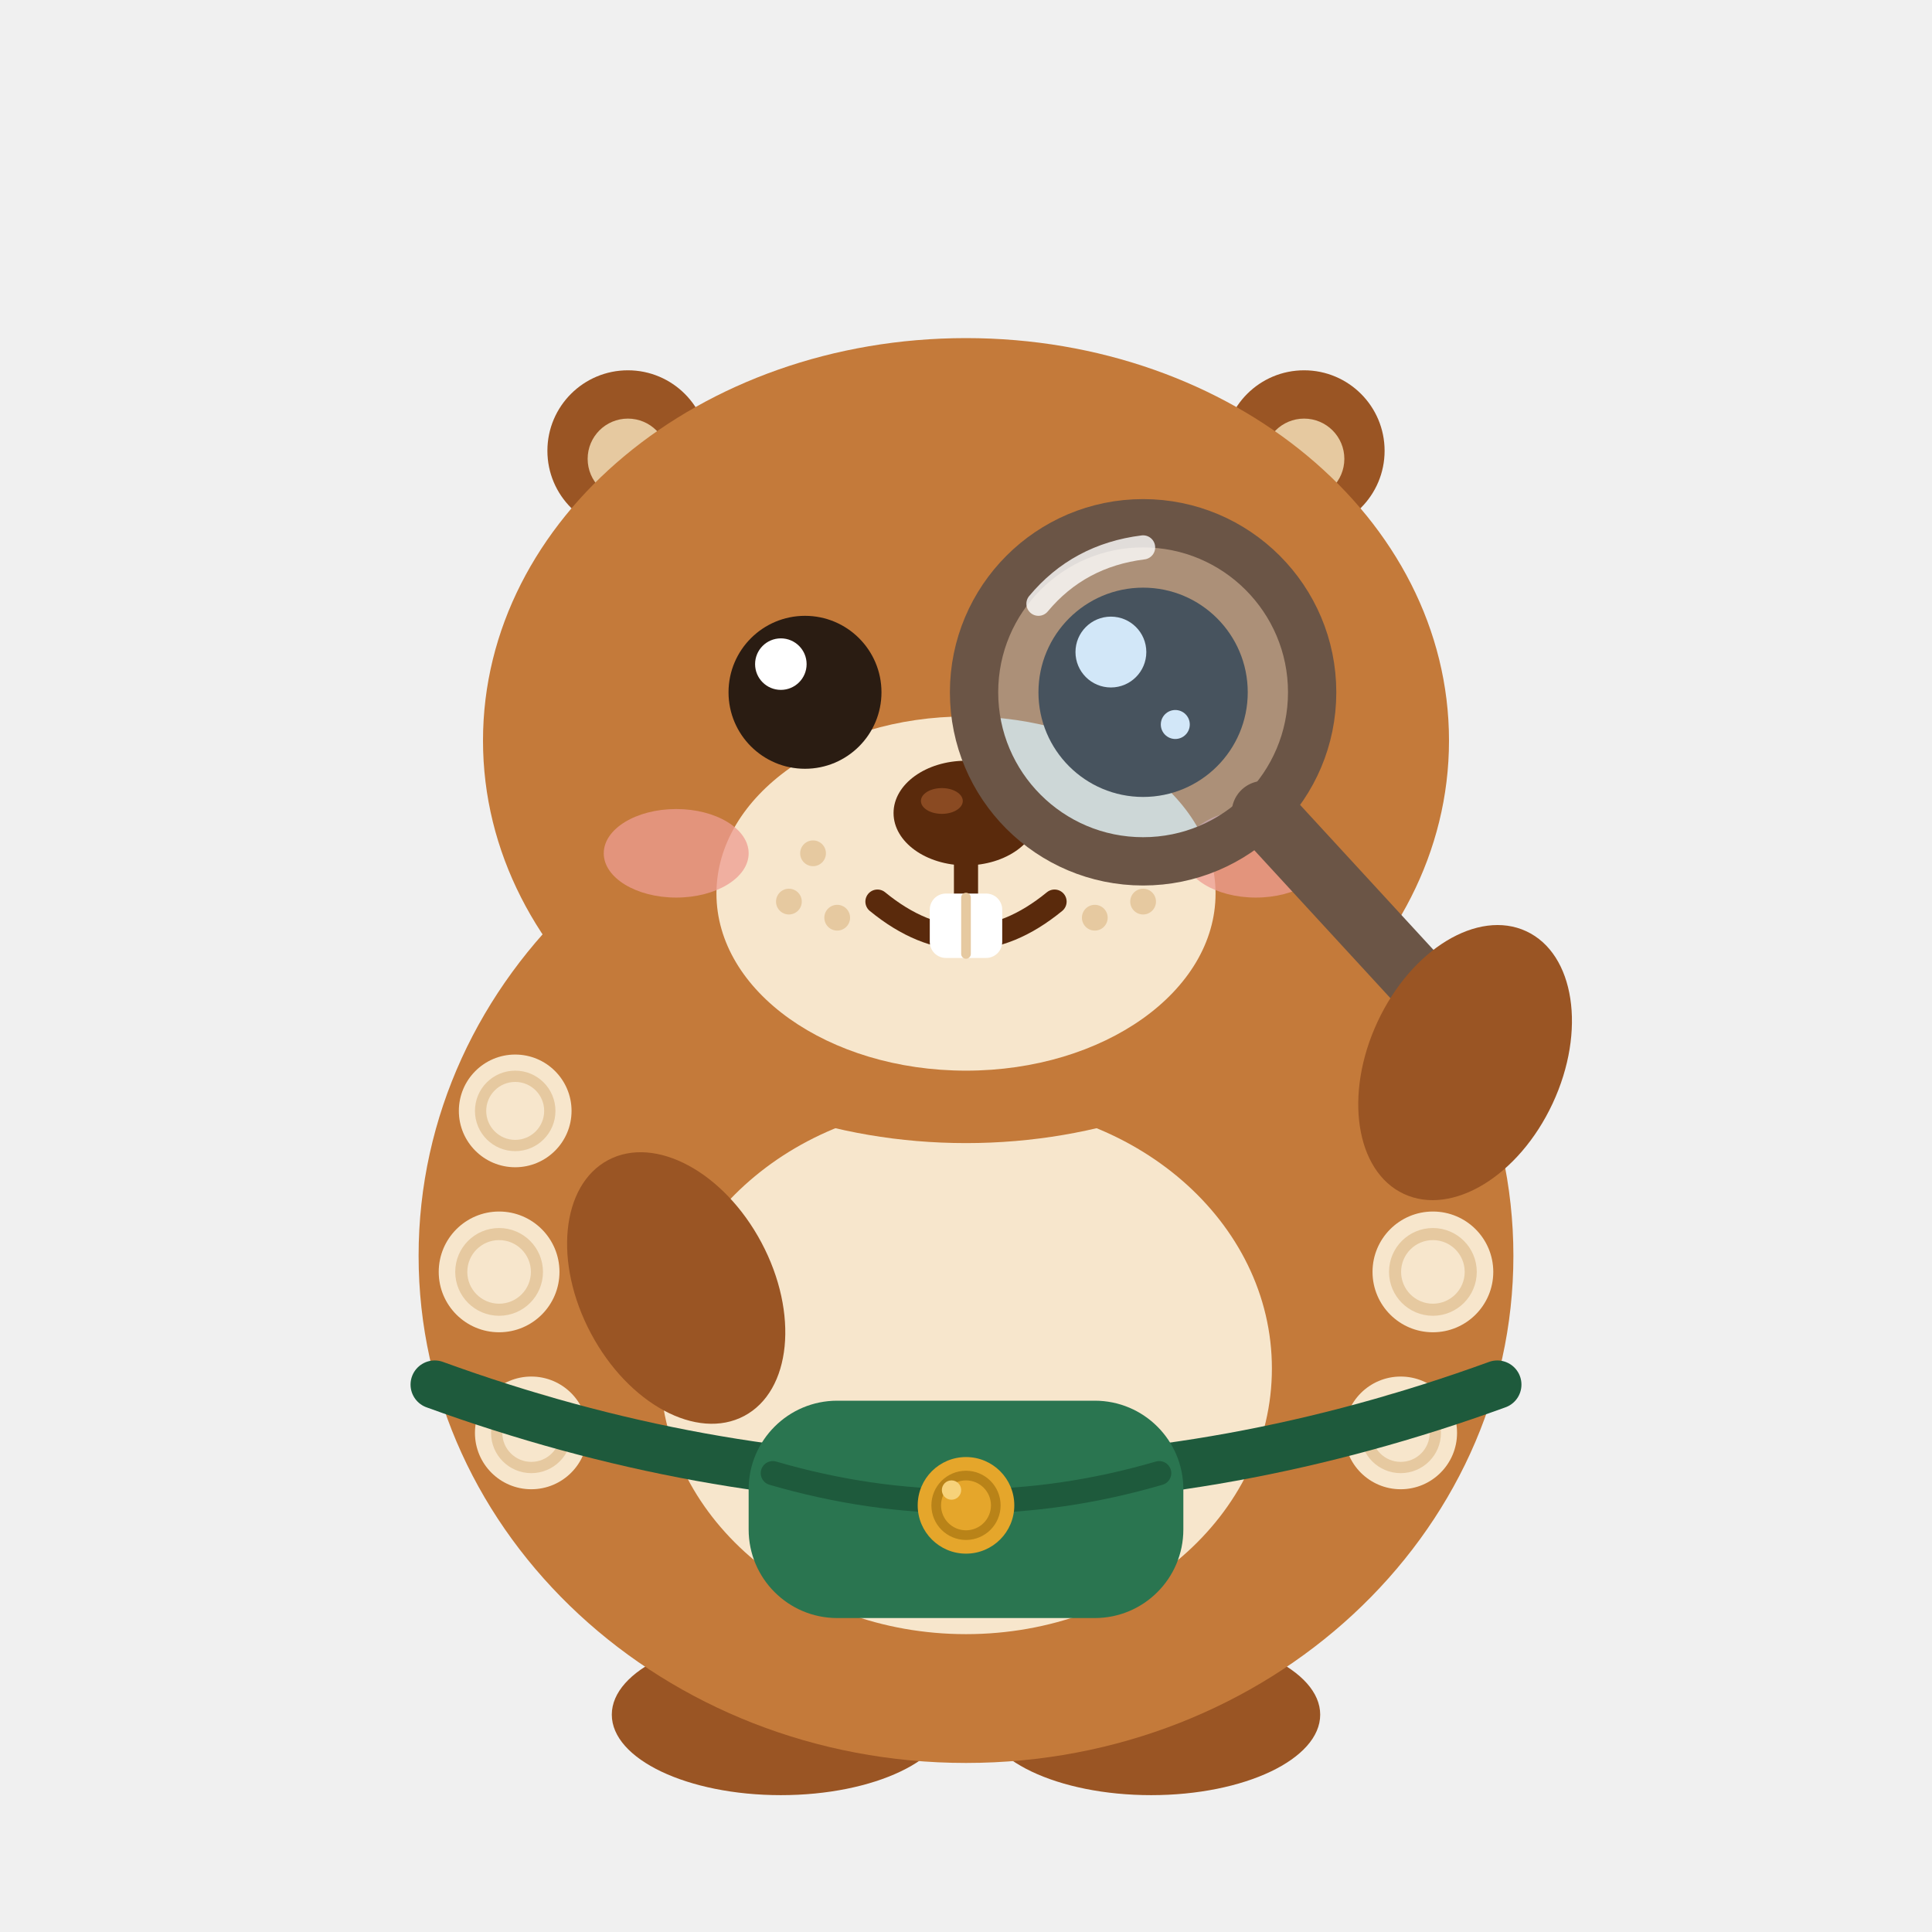
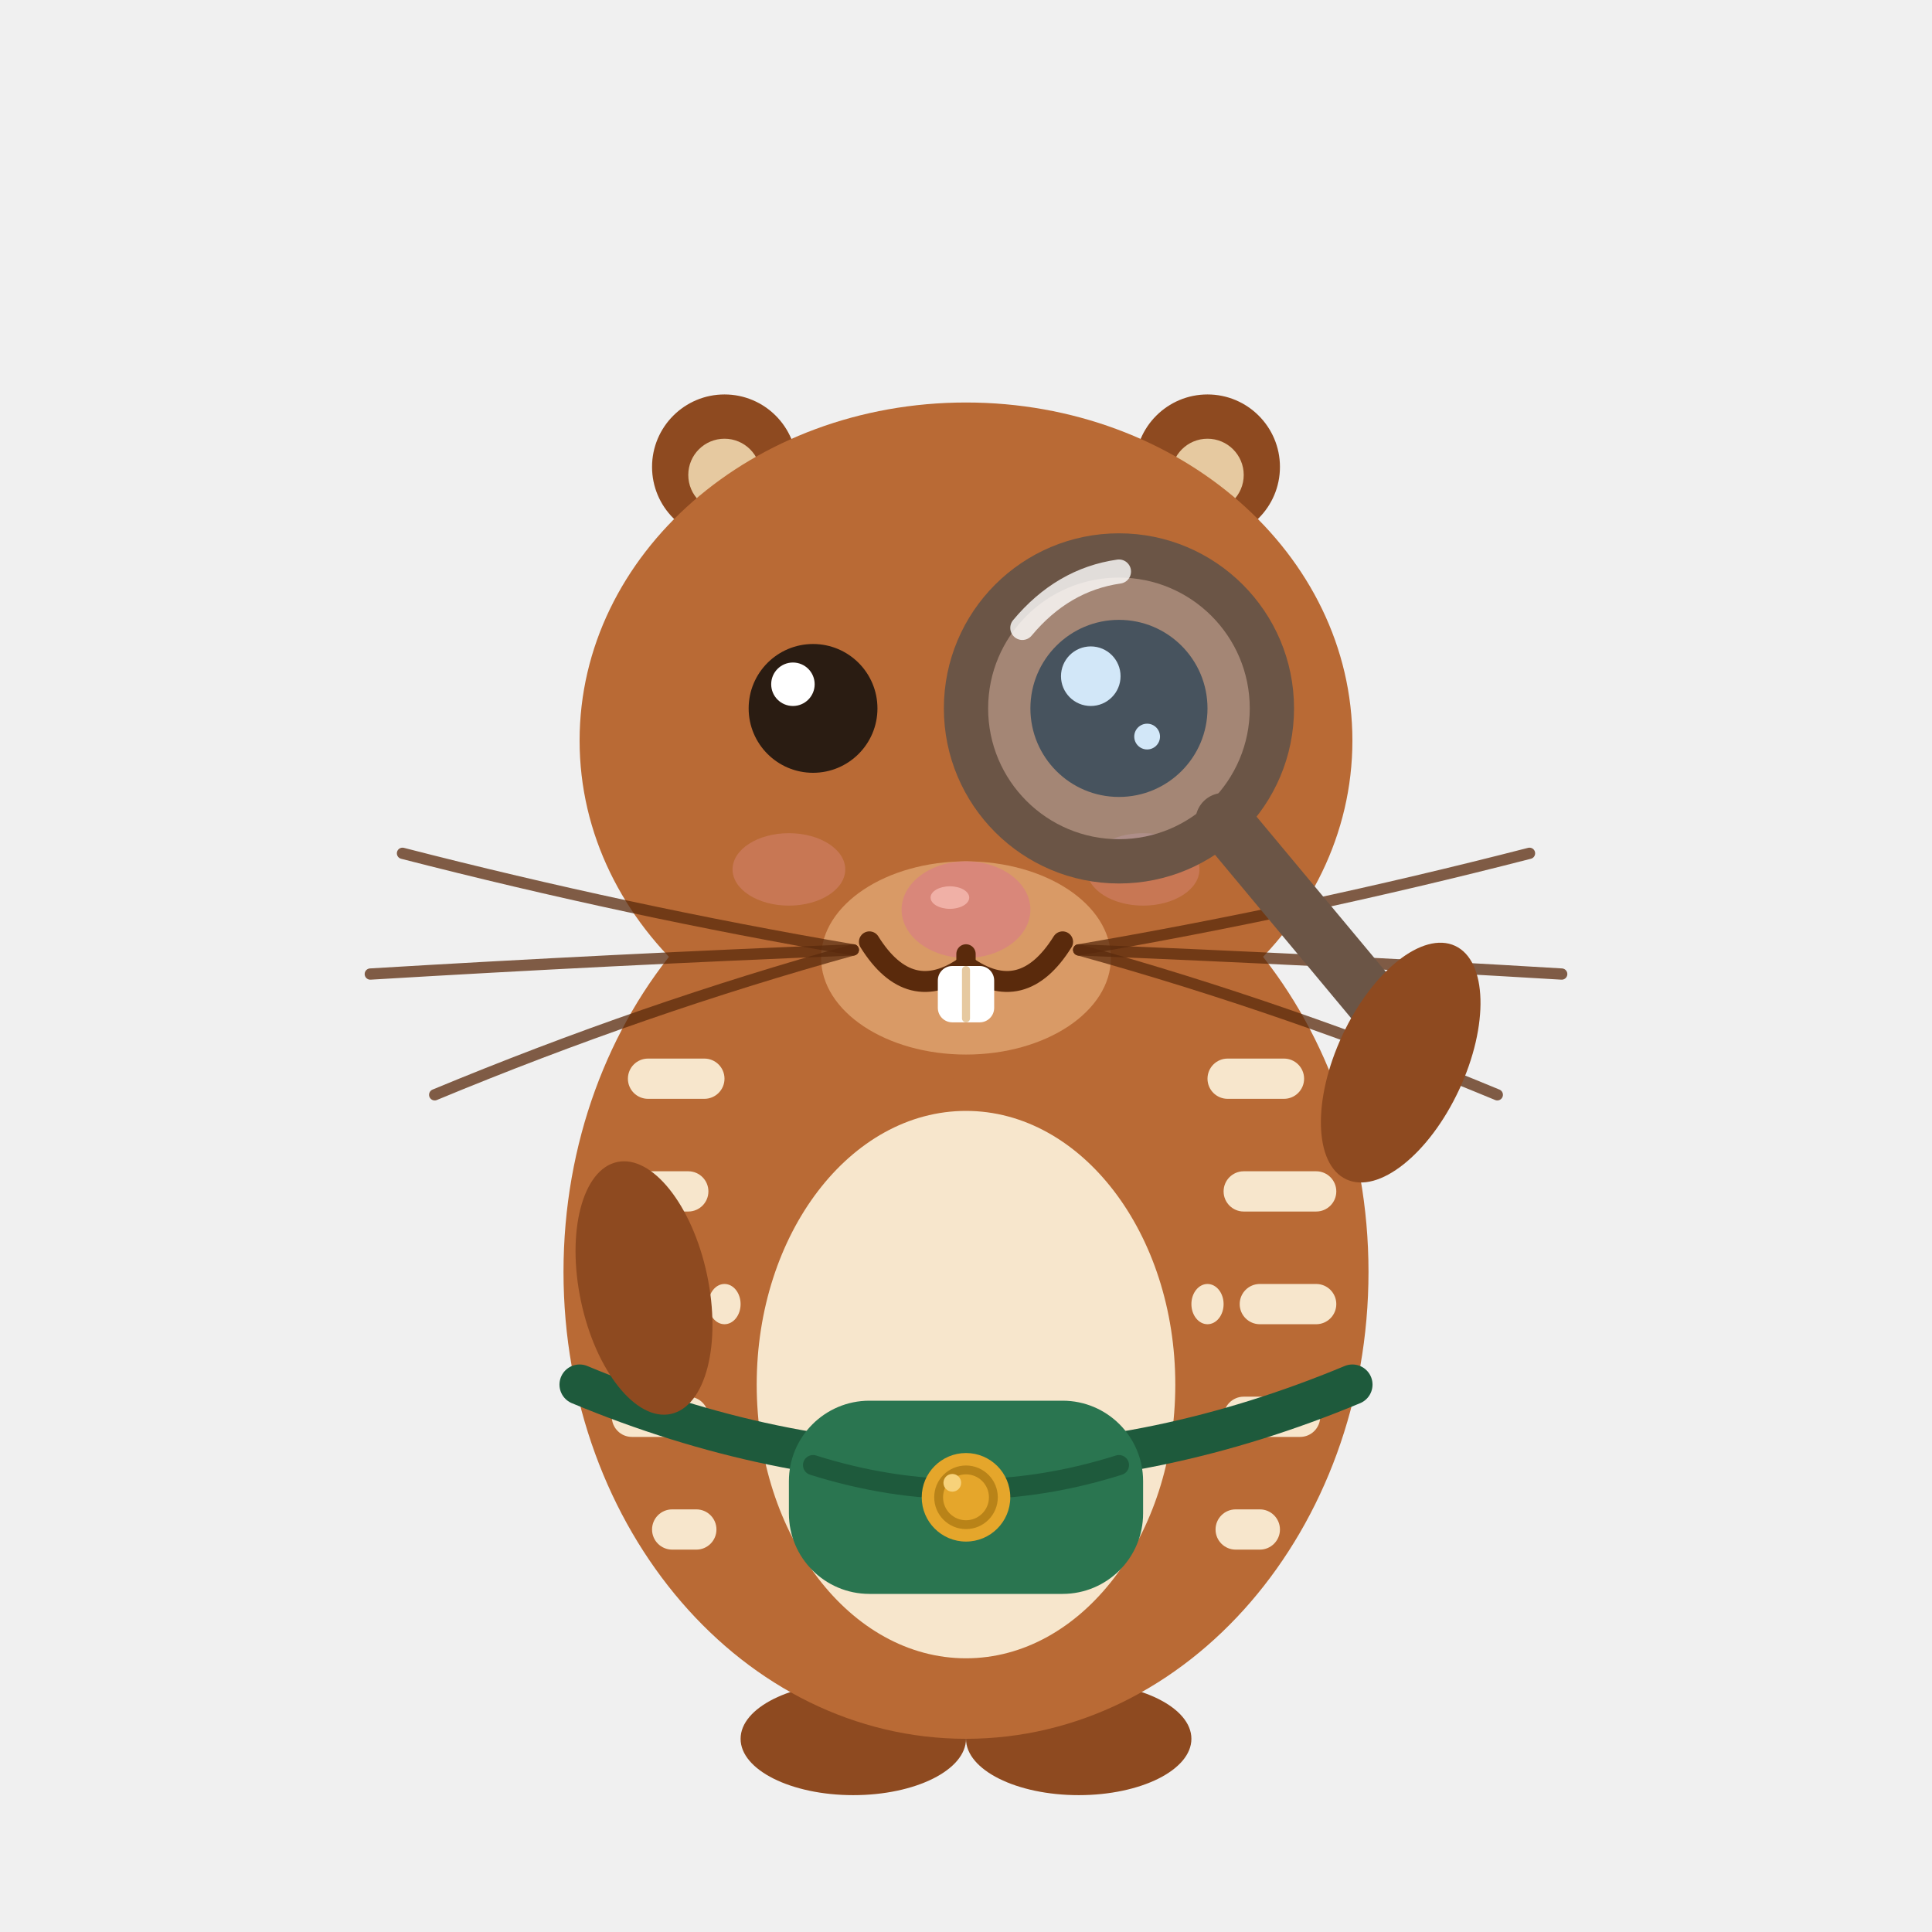
<svg xmlns="http://www.w3.org/2000/svg" viewBox="0 0 240 240" role="img" aria-labelledby="t">
-   <ellipse cx="97" cy="213" rx="21" ry="10" fill="#9A5524" />
-   <ellipse cx="143" cy="213" rx="21" ry="10" fill="#9A5524" />
-   <circle cx="78" cy="56" r="10" fill="#9A5524" />
-   <circle cx="78" cy="57" r="5" fill="#E6C9A0" />
-   <circle cx="162" cy="56" r="10" fill="#9A5524" />
-   <circle cx="162" cy="57" r="5" fill="#E6C9A0" />
-   <ellipse cx="120" cy="156" rx="68" ry="63" fill="#C47A3A" />
-   <circle cx="64" cy="138" r="7" fill="#F7E6CC" />
-   <circle cx="64" cy="138" r="4.3" fill="none" stroke="#E6C9A0" stroke-width="1.4" />
-   <circle cx="62" cy="158" r="7.5" fill="#F7E6CC" />
-   <circle cx="62" cy="158" r="4.7" fill="none" stroke="#E6C9A0" stroke-width="1.5" />
-   <circle cx="66" cy="178" r="7" fill="#F7E6CC" />
-   <circle cx="66" cy="178" r="4.3" fill="none" stroke="#E6C9A0" stroke-width="1.4" />
-   <circle cx="176" cy="138" r="7" fill="#F7E6CC" />
-   <circle cx="176" cy="138" r="4.3" fill="none" stroke="#E6C9A0" stroke-width="1.4" />
-   <circle cx="178" cy="158" r="7.5" fill="#F7E6CC" />
-   <circle cx="178" cy="158" r="4.7" fill="none" stroke="#E6C9A0" stroke-width="1.5" />
-   <circle cx="174" cy="178" r="7" fill="#F7E6CC" />
-   <circle cx="174" cy="178" r="4.3" fill="none" stroke="#E6C9A0" stroke-width="1.4" />
-   <ellipse cx="120" cy="170" rx="38" ry="33" fill="#F7E6CC" />
-   <path d="M54 172 Q120 196 186 172" fill="none" stroke="#1E5A3C" stroke-width="6" stroke-linecap="round" stroke-linejoin="round" />
-   <rect x="93" y="174" width="54" height="27" rx="11" fill="#2A7550" />
-   <path d="M96 183 Q120 190 144 183" fill="none" stroke="#1E5A3C" stroke-width="3" stroke-linecap="round" stroke-linejoin="round" />
-   <circle cx="120" cy="187" r="6" fill="#E5A62B" />
-   <circle cx="120" cy="187" r="3.7" fill="none" stroke="#B98318" stroke-width="1.2" />
-   <circle cx="118.2" cy="185.1" r="1.2" fill="#F7D27A" />
-   <ellipse cx="120" cy="92" rx="60" ry="50" fill="#C47A3A" />
-   <ellipse cx="120" cy="111" rx="31" ry="22" fill="#F7E6CC" />
-   <ellipse cx="84" cy="106" rx="9" ry="5.5" fill="#EE9C92" opacity="0.75" />
-   <ellipse cx="156" cy="106" rx="9" ry="5.5" fill="#EE9C92" opacity="0.75" />
-   <circle cx="100" cy="86" r="9.5" fill="#2A1C12" />
-   <circle cx="97" cy="82.5" r="3.2" fill="#FFFFFF" />
-   <circle cx="142" cy="86" r="13" fill="#2A1C12" />
-   <circle cx="138" cy="81" r="4.4" fill="#FFFFFF" />
-   <circle cx="146" cy="90" r="1.8" fill="#FFFFFF" />
-   <ellipse cx="120" cy="101" rx="9" ry="6.5" fill="#5A2A0C" />
-   <ellipse cx="117" cy="99.5" rx="2.6" ry="1.6" fill="#8A4A22" />
-   <path d="M120 107 V112" fill="none" stroke="#5A2A0C" stroke-width="3" stroke-linecap="round" stroke-linejoin="round" />
-   <path d="M109 112 Q120 121 131 112" fill="none" stroke="#5A2A0C" stroke-width="3" stroke-linecap="round" stroke-linejoin="round" />
-   <rect x="115.5" y="111" width="9" height="8" rx="2" fill="#FFFFFF" />
-   <path d="M120 111.5 V118.5" fill="none" stroke="#E6C9A0" stroke-width="1.2" stroke-linecap="round" stroke-linejoin="round" />
-   <circle cx="101" cy="106" r="1.6" fill="#E6C9A0" />
-   <circle cx="98" cy="112" r="1.6" fill="#E6C9A0" />
-   <circle cx="104" cy="114" r="1.6" fill="#E6C9A0" />
-   <circle cx="139" cy="106" r="1.6" fill="#E6C9A0" />
-   <circle cx="142" cy="112" r="1.6" fill="#E6C9A0" />
-   <circle cx="136" cy="114" r="1.6" fill="#E6C9A0" />
-   <circle cx="142" cy="86" r="21" fill="#7DB9EA" opacity="0.35" />
-   <circle cx="142" cy="86" r="21" fill="none" stroke="#6B5546" stroke-width="6" />
-   <path d="M129 75 Q134 69 142 68" fill="none" stroke="#FFFFFF" stroke-width="3" stroke-linecap="round" stroke-linejoin="round" opacity="0.8" />
-   <path d="M157 101 L180 126" fill="none" stroke="#6B5546" stroke-width="8" stroke-linecap="round" stroke-linejoin="round" />
-   <ellipse cx="84" cy="160" rx="12" ry="18" fill="#9A5524" transform="rotate(-28 84 160)" />
-   <ellipse cx="182" cy="132" rx="12" ry="18" fill="#9A5524" transform="rotate(25 182 132)" />
+   <ellipse cx="106" cy="216" rx="14" ry="7" fill="#8E4A20" />
+   <ellipse cx="134" cy="216" rx="14" ry="7" fill="#8E4A20" />
+   <circle cx="90" cy="58" r="9" fill="#8E4A20" />
+   <circle cx="90" cy="59" r="4.5" fill="#E6C9A0" />
+   <circle cx="150" cy="58" r="9" fill="#8E4A20" />
+   <circle cx="150" cy="59" r="4.5" fill="#E6C9A0" />
+   <ellipse cx="120" cy="158" rx="50" ry="58" fill="#B96A35" />
+   <rect x="78" y="131.5" width="12" height="5" rx="2.5" fill="#F7E6CC" />
+   <rect x="74" y="145.5" width="14" height="5" rx="2.5" fill="#F7E6CC" />
+   <rect x="74" y="159.5" width="12" height="5" rx="2.5" fill="#F7E6CC" />
+   <rect x="88" y="159.5" width="4" height="5" rx="2.5" fill="#F7E6CC" />
+   <rect x="76" y="173.5" width="12" height="5" rx="2.5" fill="#F7E6CC" />
+   <rect x="81" y="187.5" width="8" height="5" rx="2.5" fill="#F7E6CC" />
+   <rect x="150" y="131.5" width="12" height="5" rx="2.5" fill="#F7E6CC" />
+   <rect x="152" y="145.5" width="14" height="5" rx="2.5" fill="#F7E6CC" />
+   <rect x="154" y="159.5" width="12" height="5" rx="2.5" fill="#F7E6CC" />
+   <rect x="148" y="159.5" width="4" height="5" rx="2.5" fill="#F7E6CC" />
+   <rect x="152" y="173.5" width="12" height="5" rx="2.5" fill="#F7E6CC" />
+   <rect x="151" y="187.5" width="8" height="5" rx="2.5" fill="#F7E6CC" />
+   <ellipse cx="120" cy="172" rx="26" ry="34" fill="#F7E6CC" />
+   <path d="M72 172 Q120 192 168 172" fill="none" stroke="#1E5A3C" stroke-width="5" stroke-linecap="round" stroke-linejoin="round" />
+   <rect x="98" y="174" width="44" height="24" rx="10" fill="#2A7550" />
+   <path d="M101 182 Q120 188 139 182" fill="none" stroke="#1E5A3C" stroke-width="2.5" stroke-linecap="round" stroke-linejoin="round" />
+   <circle cx="120" cy="186" r="5.5" fill="#E5A62B" />
+   <circle cx="120" cy="186" r="3.4" fill="none" stroke="#B98318" stroke-width="1.1" />
+   <circle cx="118.3" cy="184.2" r="1.1" fill="#F7D27A" />
+   <ellipse cx="120" cy="92" rx="48" ry="42" fill="#B96A35" />
+   <ellipse cx="120" cy="114" rx="24" ry="20" fill="#B96A35" />
+   <ellipse cx="120" cy="119" rx="18" ry="12" fill="#D99A66" />
+   <ellipse cx="98" cy="108" rx="7" ry="4.5" fill="#D9877A" opacity="0.45" />
+   <ellipse cx="142" cy="108" rx="7" ry="4.5" fill="#D9877A" opacity="0.45" />
+   <circle cx="101" cy="88" r="8" fill="#2A1C12" />
+   <circle cx="98.5" cy="85" r="2.7" fill="#FFFFFF" />
+   <circle cx="139" cy="88" r="11" fill="#2A1C12" />
+   <circle cx="135.5" cy="84" r="3.7" fill="#FFFFFF" />
+   <circle cx="142.5" cy="91.5" r="1.6" fill="#FFFFFF" />
+   <path d="M106 118 Q78 113.2 50 106" fill="none" stroke="#5A2A0C" stroke-width="1.4" stroke-linecap="round" stroke-linejoin="round" opacity="0.75" />
+   <path d="M106 118 Q76 119.2 46 121" fill="none" stroke="#5A2A0C" stroke-width="1.4" stroke-linecap="round" stroke-linejoin="round" opacity="0.75" />
+   <path d="M106 118 Q80 125.2 54 136" fill="none" stroke="#5A2A0C" stroke-width="1.4" stroke-linecap="round" stroke-linejoin="round" opacity="0.75" />
+   <path d="M134 118 Q162 113.2 190 106" fill="none" stroke="#5A2A0C" stroke-width="1.4" stroke-linecap="round" stroke-linejoin="round" opacity="0.75" />
+   <path d="M134 118 Q164 119.2 194 121" fill="none" stroke="#5A2A0C" stroke-width="1.4" stroke-linecap="round" stroke-linejoin="round" opacity="0.75" />
+   <path d="M134 118 Q160 125.2 186 136" fill="none" stroke="#5A2A0C" stroke-width="1.4" stroke-linecap="round" stroke-linejoin="round" opacity="0.75" />
+   <ellipse cx="120" cy="113" rx="8" ry="6" fill="#D9877A" />
+   <ellipse cx="118" cy="111.5" rx="2.4" ry="1.4" fill="#F0B0A6" />
+   <path d="M120 118.5 V120.5" fill="none" stroke="#5A2A0C" stroke-width="2.4" stroke-linecap="round" stroke-linejoin="round" />
+   <path d="M108 117 Q113 125 120 120 Q127 125 132 117" fill="none" stroke="#5A2A0C" stroke-width="2.6" stroke-linecap="round" stroke-linejoin="round" />
+   <rect x="116.5" y="120" width="7" height="7" rx="1.8" fill="#FFFFFF" />
+   <path d="M120 120.5 V126.5" fill="none" stroke="#E6C9A0" stroke-width="1" stroke-linecap="round" stroke-linejoin="round" />
+   <circle cx="139" cy="88" r="19" fill="#7DB9EA" opacity="0.35" />
+   <circle cx="139" cy="88" r="19" fill="none" stroke="#6B5546" stroke-width="5.5" />
+   <path d="M127 78 Q132 72 139 71" fill="none" stroke="#FFFFFF" stroke-width="3" stroke-linecap="round" stroke-linejoin="round" opacity="0.8" />
+   <path d="M152 102 L172 126" fill="none" stroke="#6B5546" stroke-width="7" stroke-linecap="round" stroke-linejoin="round" />
+   <ellipse cx="80" cy="160" rx="8" ry="16" fill="#8E4A20" transform="rotate(-12 80 160)" />
+   <ellipse cx="174" cy="132" rx="8" ry="16" fill="#8E4A20" transform="rotate(25 174 132)" />
</svg>
